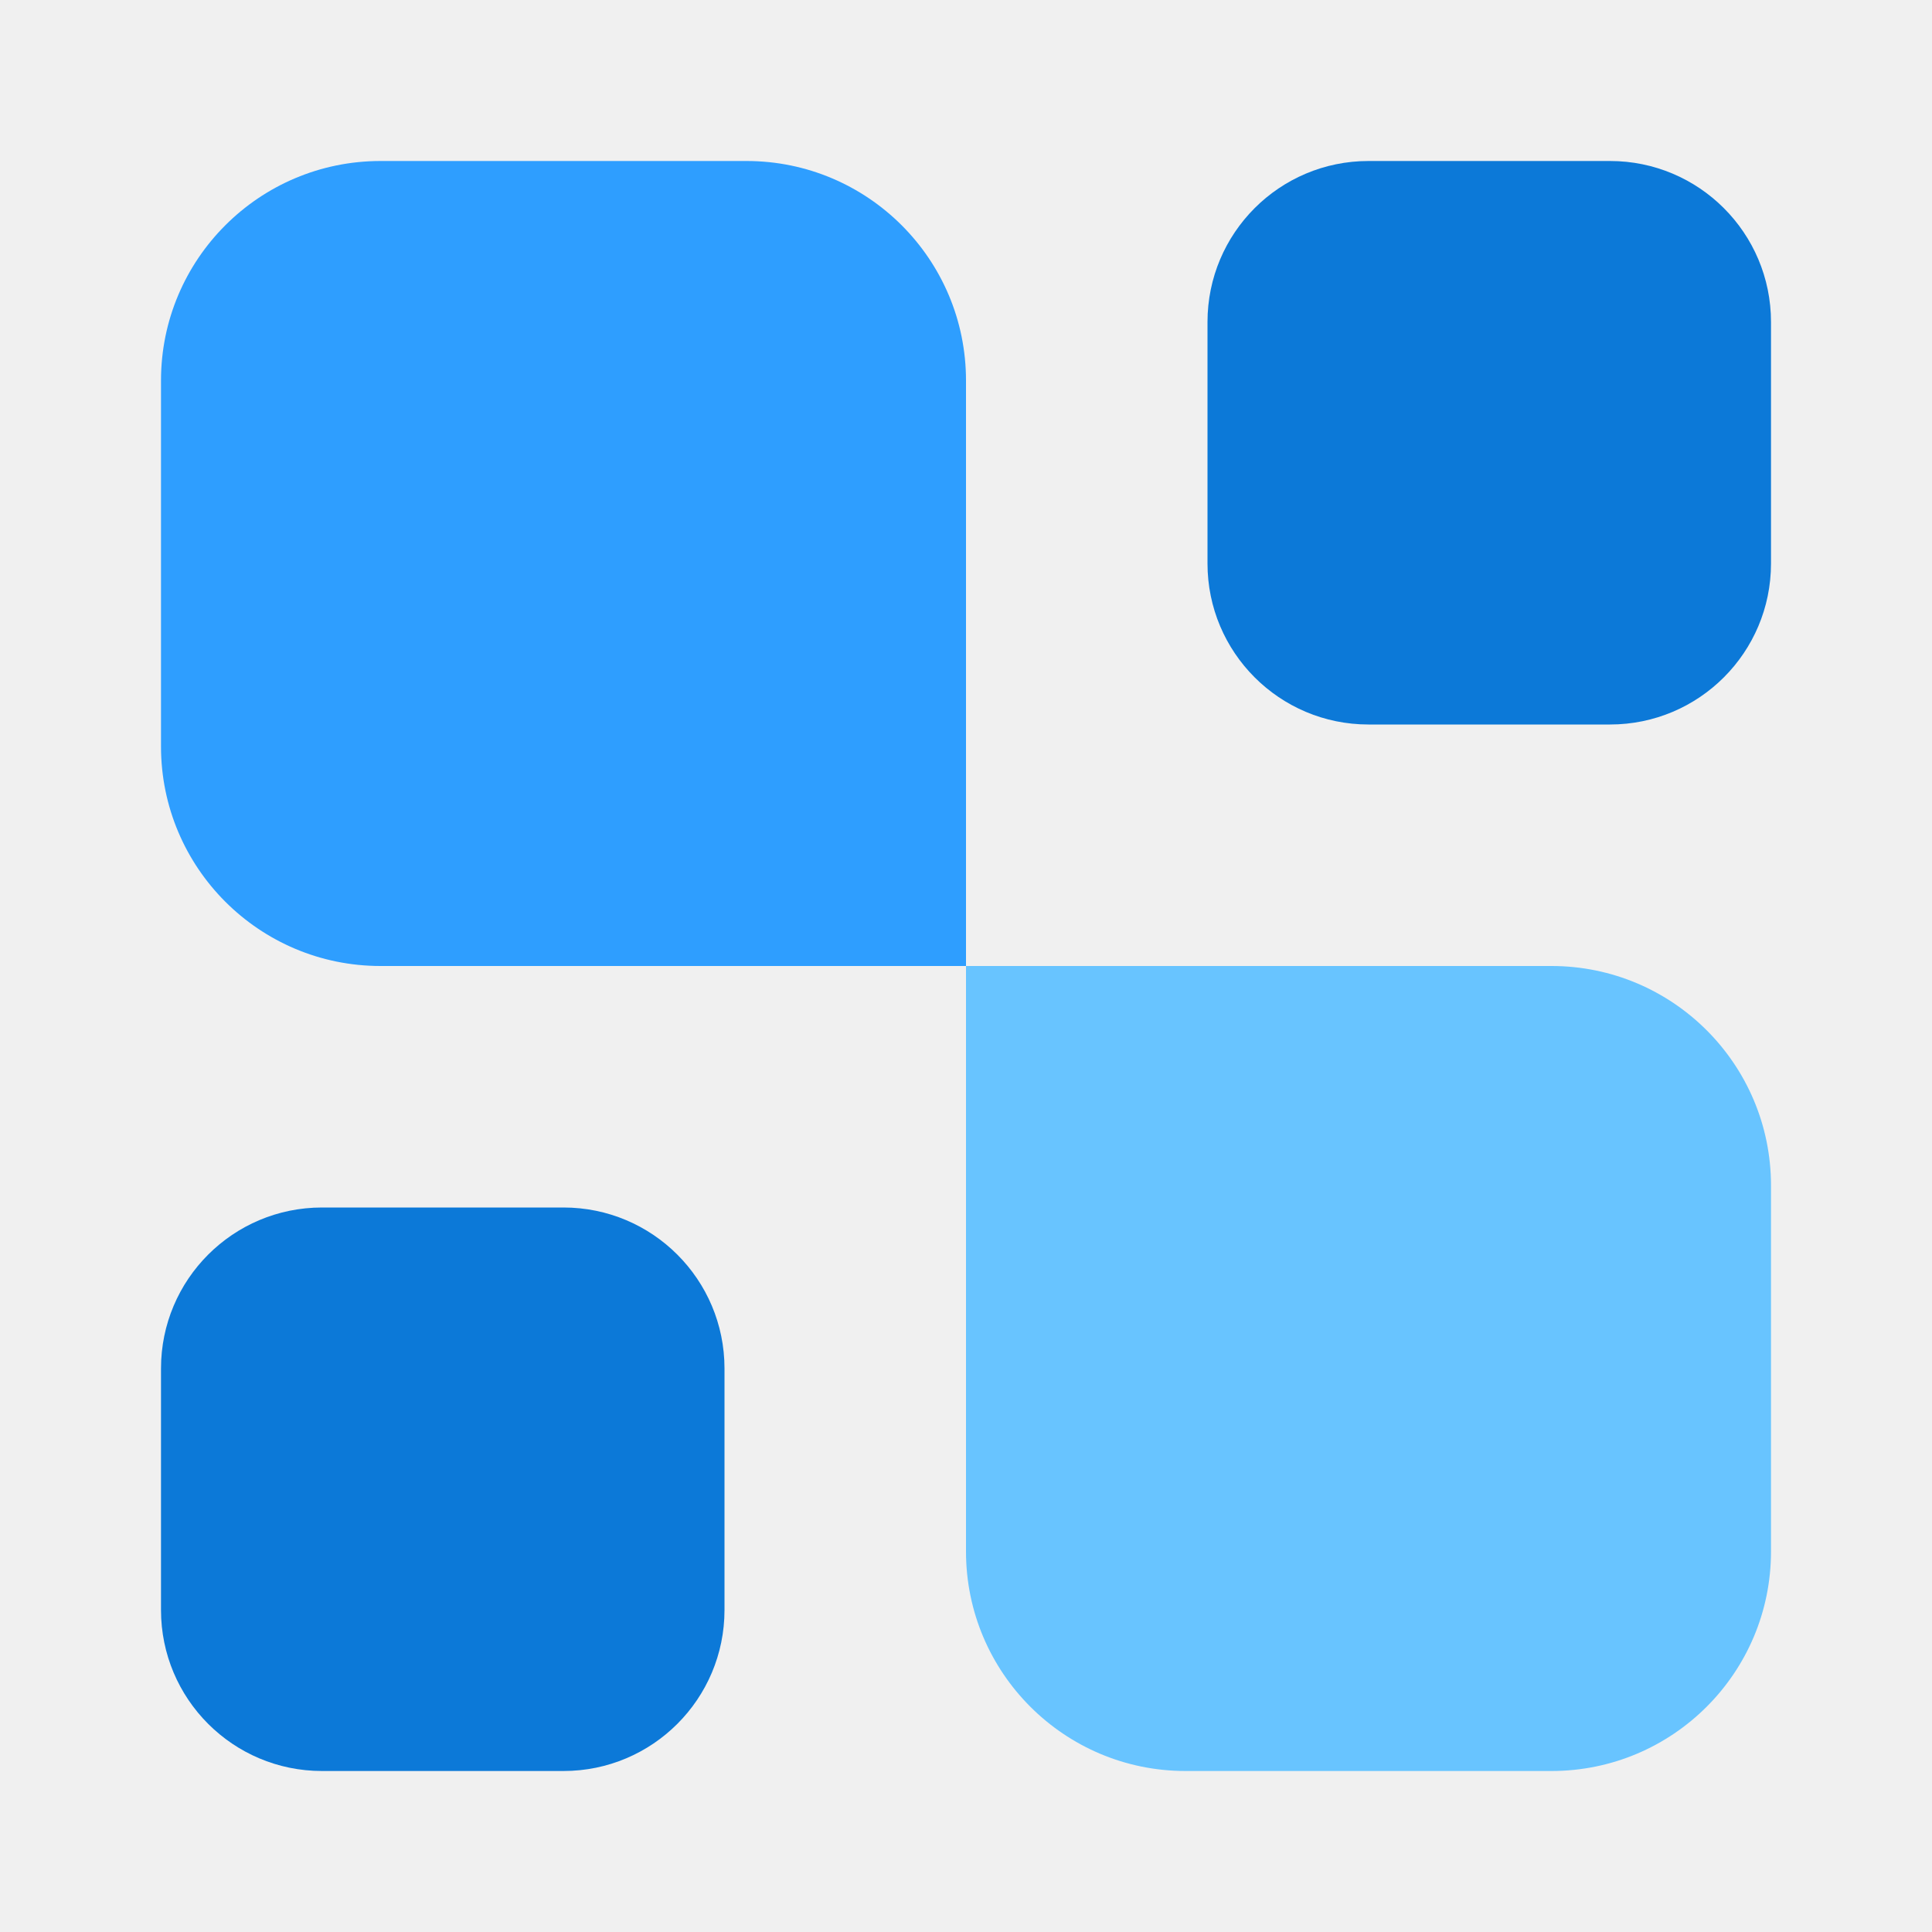
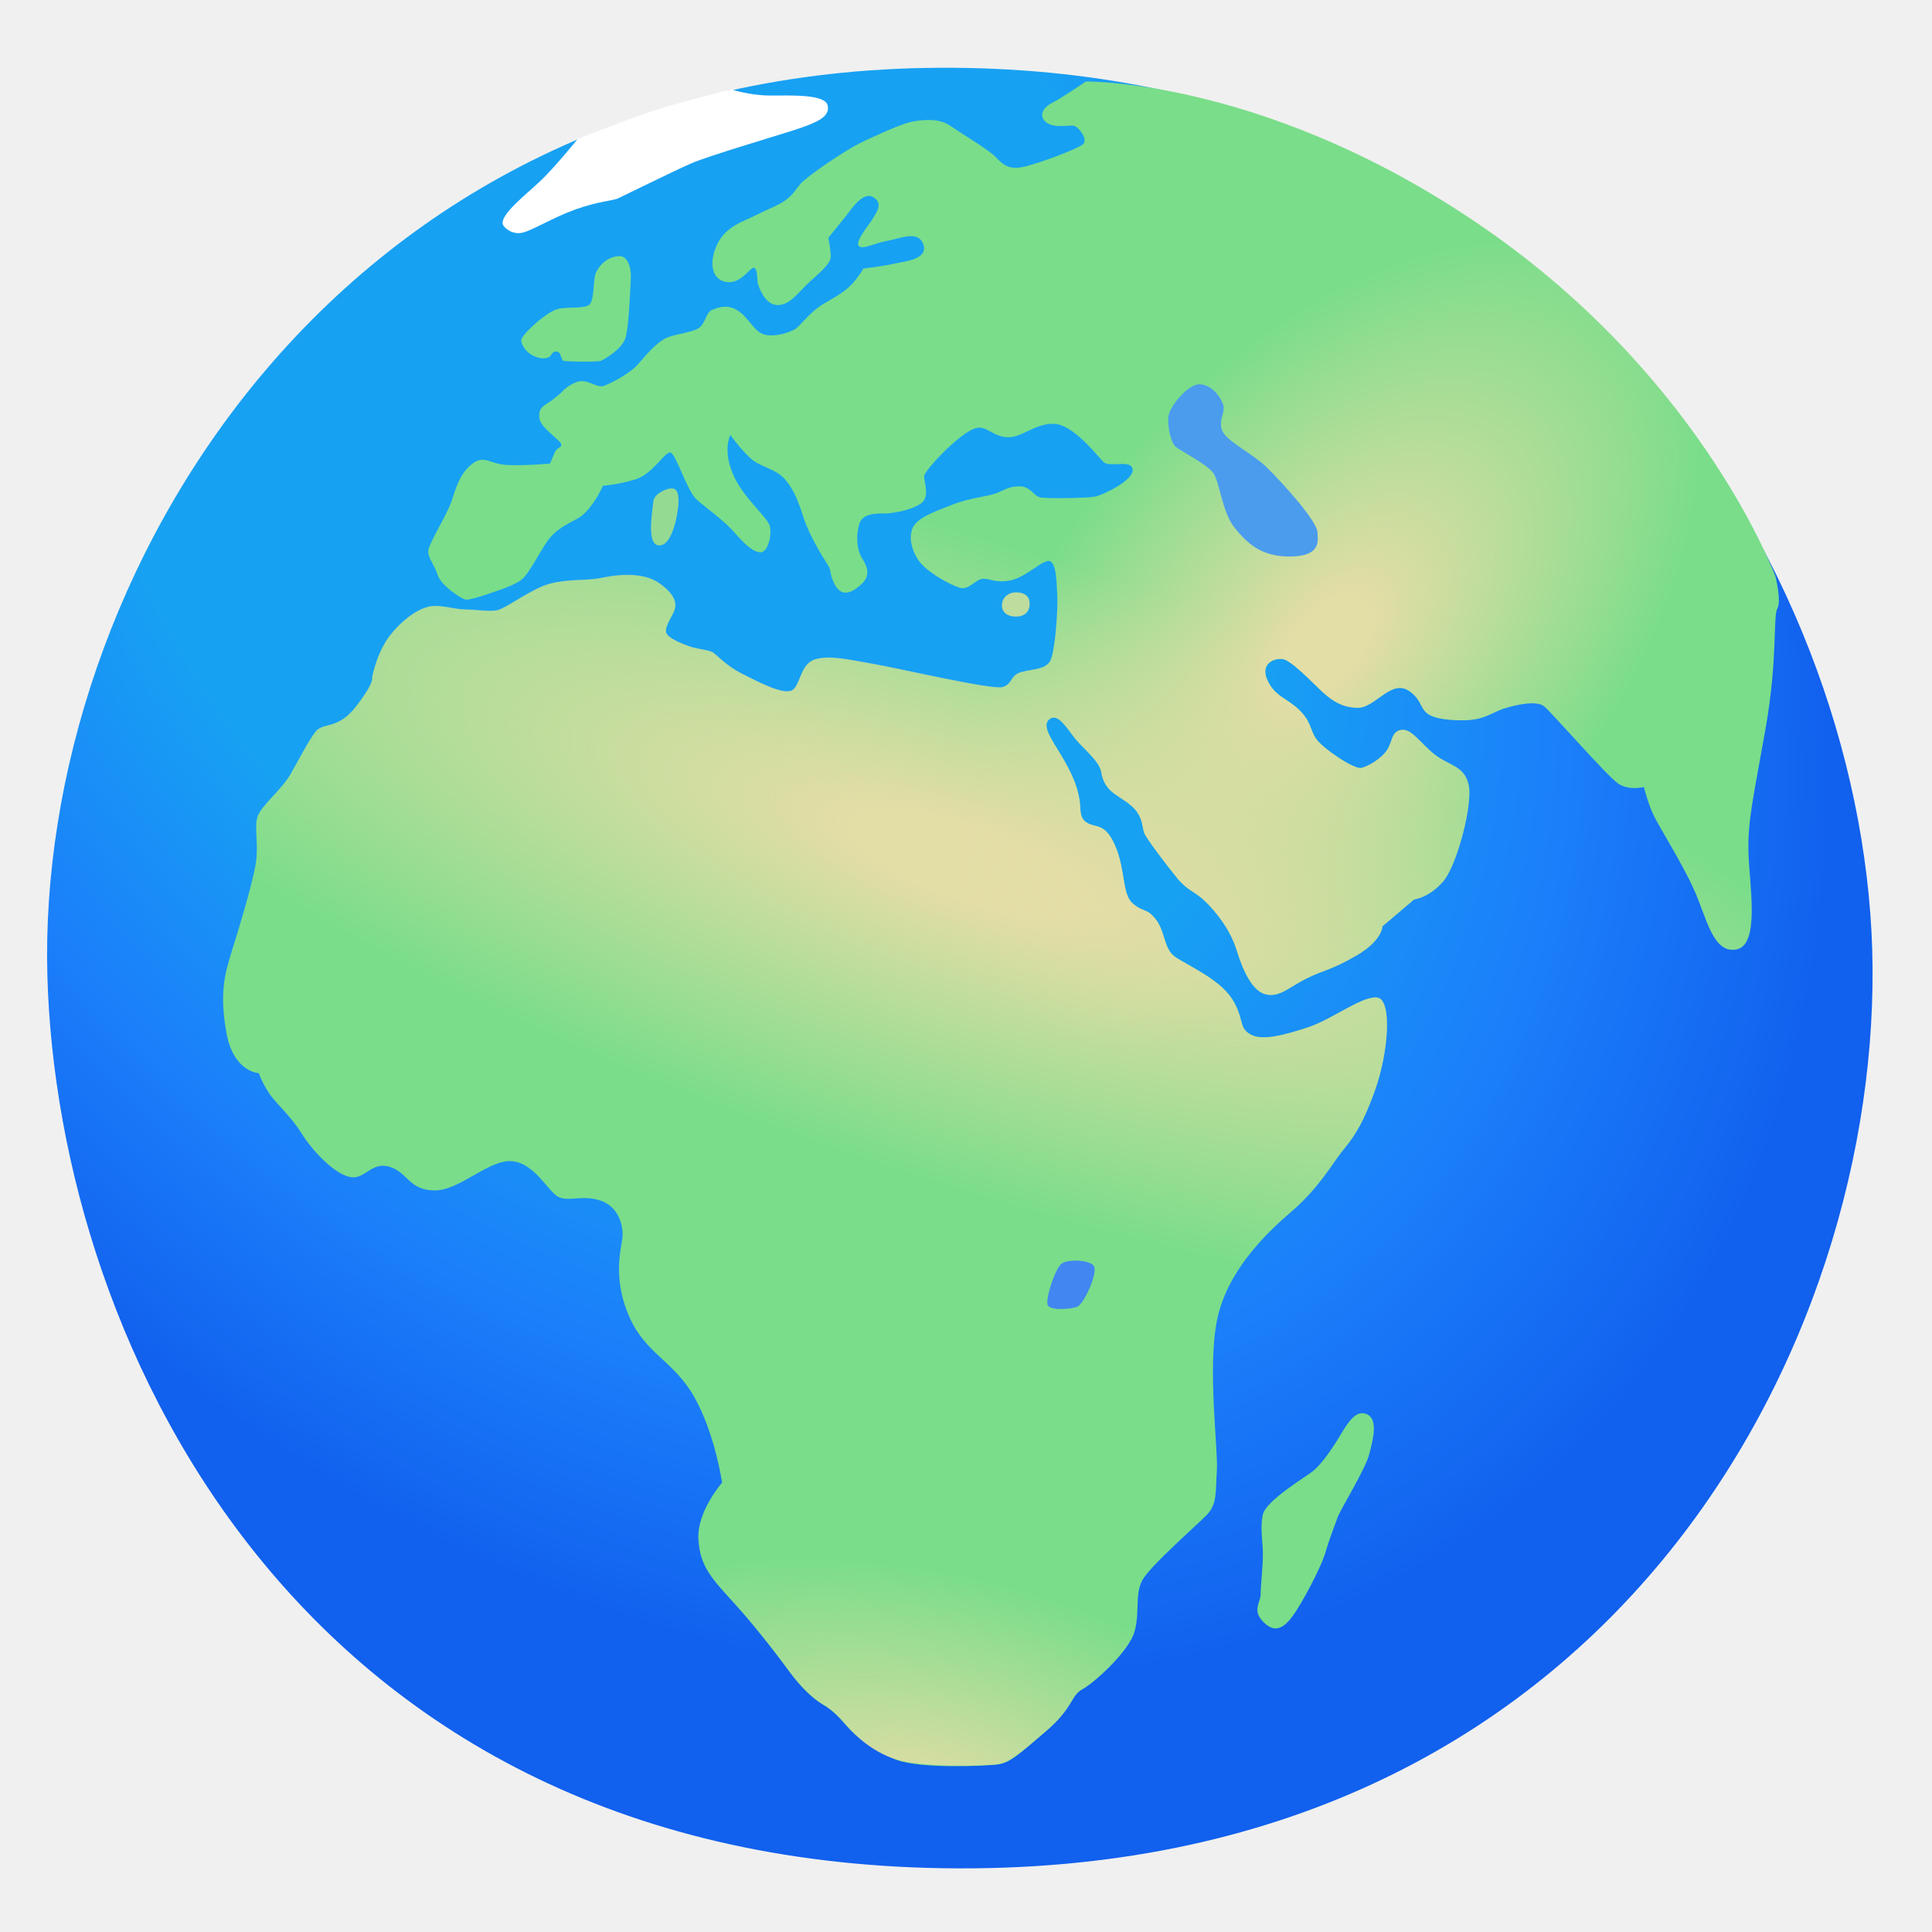
- <svg xmlns="http://www.w3.org/2000/svg" width="24" height="24" viewBox="0 0 24 24" fill="none">
-   <path d="M22 19.273C22 20.779 20.779 22 19.273 22H14.727C13.221 22 12 20.779 12 19.273V12H19.273C20.779 12 22 13.221 22 14.727V19.273Z" fill="#68C4FF" />
-   <path d="M20 2C21.105 2 22 2.895 22 4V7C22 8.105 21.105 9 20 9H17C15.895 9 15 8.105 15 7V4C15 2.895 15.895 2 17 2H20Z" fill="#0C79D8" />
-   <path d="M7 15C8.105 15 9 15.895 9 17V20C9 21.105 8.105 22 7 22H4C2.895 22 2 21.105 2 20V17C2 15.895 2.895 15 4 15H7Z" fill="#0C79D8" />
-   <path d="M12 12H4.727C3.221 12 2 10.779 2 9.273V4.727C2 3.221 3.221 2 4.727 2H9.273C10.779 2 12 3.221 12 4.727V12Z" fill="#2E9EFF" />
+ <svg xmlns="http://www.w3.org/2000/svg" version="1.1" id="Layer_2" x="0px" y="0px" viewBox="0 0 128 128" style="enable-background:new 0 0 128 128;" xml:space="preserve">
+   <radialGradient id="SVGID_1_" cx="43.972" cy="29.066" r="90.951" gradientTransform="matrix(0.6257 0.78 -0.5815 0.4665 33.3587 -18.7923)" gradientUnits="userSpaceOnUse">
+     <stop offset="0.506" style="stop-color:#17A1F3" />
+     <stop offset="0.767" style="stop-color:#1B7FFA" />
+     <stop offset="0.962" style="stop-color:#1366F0" />
+     <stop offset="1" style="stop-color:#1160EE" />
+   </radialGradient>
+   <path style="fill:url(#SVGID_1_);" d="M3.14,64.68c0.68,24.4,16.99,59.55,61.45,59.1c43.32-0.44,60.76-36.3,59.4-62.06  c-1.37-25.76-21.66-57.46-61.79-57.23C22.06,4.71,2.4,38.45,3.14,64.68z" />
+   <path style="fill:#7ADD8A;" d="M90.52,93.68c-0.63-0.24-1.1,0.35-1.75,1.45c-0.65,1.1-1.35,2-1.8,2.35s-3.1,1.95-3.3,2.85  c-0.2,0.9,0,1.8,0,2.65c0,0.85-0.15,2.1-0.15,2.65c0,0.55-0.6,1.05,0.2,1.85c0.8,0.8,1.4,0.3,1.95-0.45s1.85-3.15,2.15-4.2  c0.2-0.71,0.6-1.75,0.8-2.3c0.2-0.55,1.85-3.2,2.1-4.2C90.98,95.33,91.33,93.98,90.52,93.68z" />
+   <path style="fill:#BEDC9D;" d="M66.38,40.12c0,0.36,0.26,0.73,0.93,0.73c0.67,0,0.95-0.42,0.9-0.97c-0.04-0.51-0.56-0.67-1.01-0.63  C66.84,39.28,66.38,39.55,66.38,40.12z" />
+   <path style="fill:#95DA93;" d="M44.54,32.36c-0.46-0.02-1.2,0.41-1.25,0.82c-0.11,0.98-0.42,2.84,0.32,2.95  c0.68,0.1,1.03-1.09,1.14-1.54S45.25,32.39,44.54,32.36z" />
+   <path style="fill:#7ADD8A;" d="M41.06,16.97c-0.89,0-1.48,0.76-1.62,1.22c-0.15,0.5-0.05,1.87-0.47,2.05  c-0.57,0.24-1.48,0.06-2.08,0.25c-0.78,0.25-2.4,1.73-2.36,2.08c0.03,0.32,0.42,1.02,1.31,1.16c0.3,0.05,0.61-0.05,0.69-0.24  c0.04-0.1,0.25-0.25,0.42-0.19c0.24,0.08,0.21,0.56,0.4,0.61c0.19,0.05,2.2,0.08,2.44,0c0.24-0.08,1.49-0.82,1.67-1.59  c0.19-0.77,0.26-2.41,0.33-3.75C41.86,17.42,41.43,16.97,41.06,16.97z" />
+   <path style="fill:#FFFFFF;" d="M38.28,9.2c0,0-1.54,1.91-2.5,2.81c-0.96,0.9-2.63,2.2-2.47,2.84c0.05,0.21,0.61,0.74,1.33,0.56  c0.72-0.19,2.02-1.01,3.5-1.54c1.49-0.53,2.49-0.58,2.79-0.72c0.29-0.13,3.56-1.75,4.83-2.31c1.27-0.56,6.13-1.96,7.27-2.36  s1.99-0.77,1.8-1.51c-0.19-0.74-2.44-0.64-3.79-0.64s-2.56-0.4-2.56-0.4s-3.29,0.76-5.69,1.57C40.41,8.31,38.28,9.2,38.28,9.2z" />
+   <path style="fill:#7ADD8A;" d="M69.22,8.02c-0.38-0.41-0.11-0.91,0.53-1.23c0.63-0.32,2.19-1.39,2.19-1.39s12.49-0.18,27.03,10.15  C113,25.52,117.63,38.2,117.63,38.2s0.41,1.6,0.12,2.13c-0.29,0.54,0.04,3.32-0.78,7.96c-0.82,4.64-1.18,6.06-1.13,8.16  s0.79,6.14-0.79,6.45s-1.99-2.15-2.83-3.99s-2.31-4.14-2.68-4.93s-0.63-1.84-0.63-1.84s-0.94,0.26-1.68-0.21  c-0.73-0.47-4.46-4.77-4.93-5.14s-1.68-0.16-2.68,0.16s-1.36,0.94-3.62,0.73s-1.42-1.05-2.62-1.89s-2.26,1.1-3.41,1.1  c-1.15,0-1.89-0.58-2.68-1.36s-1.73-1.68-2.2-1.84s-1.63,0.16-1.15,1.31s1.36,1.26,2.15,2.05s0.68,1.26,1.1,1.89  s2.52,2.05,2.99,1.94c0.47-0.1,1.36-0.63,1.73-1.21s0.26-1.21,0.94-1.31s1.26,0.89,2.2,1.63s1.99,0.73,2.26,2.05  c0.26,1.31-0.79,5.35-1.73,6.4s-1.89,1.15-1.89,1.15l-2.1,1.78c0,0,0,0.94-1.73,1.94c-1.73,1-2.15,0.94-3.31,1.52  s-1.78,1.26-2.68,1.05s-1.52-1.57-1.94-2.94c-0.42-1.36-1.36-2.52-2.05-3.2s-1.21-0.73-1.89-1.57s-2.1-2.68-2.2-3.04  s-0.1-0.84-0.47-1.36s-1.1-0.89-1.52-1.21c-0.42-0.31-0.73-0.73-0.84-1.42s-1.15-1.52-1.68-2.15s-1.15-1.78-1.73-1.36  s0.1,1.31,0.79,2.47s1,1.94,1.15,2.73c0.16,0.79-0.05,1.31,0.52,1.68s1.21-0.05,1.89,1.57s0.42,3.15,1.15,3.78s0.89,0.26,1.52,1.05  s0.52,1.94,1.26,2.47s2.94,1.47,3.78,2.78s0.42,1.89,1.21,2.36s2.31,0.05,3.88-0.47s3.73-2.2,4.62-1.94s0.68,3.57-0.21,6.09  s-1.57,3.31-2.2,4.09s-1.52,2.41-3.36,3.99s-4.3,4.04-4.93,7.24c-0.63,3.2,0.1,8.55,0,9.92s0.05,2.2-0.68,2.94s-3.73,3.36-4.25,4.3  s-0.16,2.1-0.52,3.41s-2.68,3.41-3.46,3.83s-0.58,1.21-2.41,2.78s-2.41,2.1-3.2,2.2s-5.09,0.31-6.72-0.31  c-1.63-0.63-2.73-1.63-3.2-2.15s-0.94-1.1-1.68-1.52c-0.73-0.42-1.57-1.31-2.15-2.1s-2.15-2.89-3.67-4.56s-2.31-2.47-2.41-4.3  s1.57-3.73,1.57-3.73s-0.47-3.25-1.84-5.67s-3.2-2.83-4.3-5.3c-1.1-2.47-0.58-4.41-0.47-5.19s-0.21-2.1-1.42-2.52  c-1.21-0.42-2.15,0.1-2.83-0.26s-1.57-2.26-3.1-2.36s-3.46,1.99-5.14,1.94c-1.68-0.05-1.73-1.21-2.94-1.57s-1.63,0.89-2.62,0.68  c-1-0.21-2.41-1.63-3.2-2.89s-1.73-1.99-2.2-2.73s-0.63-1.26-0.63-1.26s-1.68-0.05-2.15-2.68s-0.1-3.88,0.31-5.25  c0.42-1.36,1.57-5.04,1.68-6.3s-0.16-2.15,0.1-2.83s1.57-1.73,2.15-2.73c0.58-1,1.1-2.05,1.63-2.78s1.47-0.1,2.73-1.73  c1.26-1.63,1.05-1.89,1.05-1.89s0.31-1.73,1.26-2.89s1.94-1.73,2.62-1.84s1.63,0.21,2.31,0.21s1.52,0.16,2.1,0.05  s2.31-1.47,3.57-1.78s2.36-0.16,3.36-0.37c1-0.21,2.73-0.42,3.83,0.37c1.1,0.79,1.1,1.36,1,1.73s-0.79,1.26-0.52,1.63  s1.1,0.68,1.57,0.84s1.21,0.21,1.47,0.37s0.89,0.89,1.94,1.42s2.73,1.42,3.31,1.1s0.52-1.73,1.52-2.05c1-0.31,2.41,0.05,3.94,0.31  s7.82,1.73,8.5,1.52s0.47-0.79,1.26-1s1.57-0.16,1.89-0.73s0.52-3.36,0.47-4.3s-0.05-2.1-0.47-2.31s-1.57,1.05-2.62,1.26  s-1.42-0.16-1.89-0.1s-0.89,0.79-1.52,0.58c-0.63-0.21-1.78-0.84-2.41-1.47c-0.63-0.63-1-1.73-0.68-2.47s1.63-1.15,2.68-1.57  c1.05-0.42,2.26-0.52,2.83-0.73s0.84-0.47,1.57-0.47s0.94,0.63,1.36,0.73s3.2,0.05,3.67-0.05s2.52-1.05,2.47-1.78  s-1.52-0.1-1.94-0.52s-1.99-2.47-3.25-2.52s-2.1,0.89-3.04,0.89s-1.42-0.73-2.05-0.63s-1.68,1.05-2.31,1.68s-1.1,1.21-1.21,1.47  s0.47,1.42-0.26,1.89s-1.73,0.58-2.1,0.63s-1.68-0.16-1.94,0.68s-0.16,1.78,0.21,2.36s0.52,1.15-0.16,1.73s-1.26,0.73-1.68-0.05  c-0.42-0.79-0.16-0.84-0.47-1.31s-1.21-1.94-1.57-3.04s-0.63-1.89-1.26-2.62s-1.63-0.79-2.31-1.42s-1.31-1.52-1.31-1.52  s-0.52,0.94,0.16,2.57s2.36,2.89,2.47,3.52s-0.16,1.68-0.63,1.68s-1.05-0.52-1.73-1.31s-1.89-1.63-2.52-2.2s-1.36-3.04-1.73-3.1  s-1.15,1.42-2.31,1.78s-2.15,0.42-2.15,0.42s-0.73,1.68-1.73,2.2s-1.52,0.84-1.99,1.52s-1.1,1.94-1.57,2.41  c-0.47,0.47-1.78,0.84-2.2,1s-1.31,0.42-1.57,0.42s-1.68-0.94-1.89-1.63c-0.21-0.68-0.63-1.1-0.63-1.57s1.21-2.36,1.52-3.25  s0.52-1.84,1.36-2.52s1.15,0,2.41,0.05s2.78-0.1,2.78-0.1s0.16-0.37,0.31-0.73s0.52-0.31,0.42-0.58s-1.31-1.05-1.42-1.63  c-0.1-0.58,0.1-0.79,0.52-1.05s0.94-0.73,0.94-0.73s0.31-0.42,1-0.68s1.31,0.42,1.78,0.26c0.47-0.16,1.78-0.84,2.31-1.47  s1.15-1.31,1.68-1.63s1.84-0.42,2.31-0.73s0.47-1.05,0.89-1.21s1.05-0.42,1.78,0.1c0.73,0.52,1.05,1.47,1.84,1.57  s1.52-0.21,1.84-0.37s1-1.15,1.89-1.68c0.89-0.52,1.47-0.84,1.94-1.36s0.73-1,0.73-1s1.36-0.16,1.99-0.31s2.31-0.26,1.99-1.26  s-1.52-0.42-2.41-0.26s-1.68,0.63-1.89,0.31s0.73-1.42,0.94-1.78s0.73-1,0.05-1.42s-1.42,0.73-1.84,1.26s-1.15,1.42-1.15,1.42  s0.16,0.79,0.16,1.26s-0.79,1.1-1.47,1.73s-1.26,1.52-2.1,1.47s-1.21-1.26-1.26-1.42s0-1-0.26-1.05s-0.84,1.1-1.84,0.94  s-1.15-1.36-0.58-2.52s1.68-1.47,2.52-1.89s1.57-0.68,2.05-1.05s0.63-0.68,0.94-1.05s2.83-2.2,4.35-2.89s2.52-1.15,3.25-1.26  c0.73-0.1,1.63-0.16,2.31,0.31c0.68,0.47,2.52,1.57,2.99,2.05s0.84,0.89,1.84,0.68s3.67-1.21,3.99-1.52s-0.31-1.15-0.63-1.21  S69.71,8.55,69.22,8.02z" />
+   <radialGradient id="SVGID_2_" cx="64.332" cy="57.234" r="21.385" gradientTransform="matrix(0.3201 -0.9474 3.2189 1.0875 -140.4925 55.9408)" gradientUnits="userSpaceOnUse">
+     <stop offset="0.118" style="stop-color:#E3DDA6" />
+     <stop offset="0.907" style="stop-color:#E3DDA6;stop-opacity:0.083" />
+     <stop offset="0.978" style="stop-color:#E3DDA6;stop-opacity:0" />
+   </radialGradient>
+   <path style="fill:url(#SVGID_2_);" d="M41.23,82.05c0.1-0.79-0.21-2.1-1.42-2.52c-1.21-0.42-2.15,0.1-2.83-0.26s-1.57-2.26-3.1-2.36  s-3.46,1.99-5.14,1.94c-1.68-0.05-1.73-1.21-2.94-1.57s-1.63,0.89-2.62,0.68c-1-0.21-2.41-1.63-3.2-2.89s-1.73-1.99-2.2-2.73  s-0.63-1.26-0.63-1.26s-1.68-0.05-2.15-2.68s-0.1-3.88,0.31-5.25c0.42-1.36,1.57-5.04,1.68-6.3s-0.16-2.15,0.1-2.83  s1.57-1.73,2.15-2.73c0.58-1,1.1-2.05,1.63-2.78s1.47-0.1,2.73-1.73c1.26-1.63,1.05-1.89,1.05-1.89s0.31-1.73,1.26-2.89  s1.94-1.73,2.62-1.84s1.63,0.21,2.31,0.21s1.52,0.16,2.1,0.05s2.31-1.47,3.57-1.78s2.36-0.16,3.36-0.37c1-0.21,2.73-0.42,3.83,0.37  c1.1,0.79,1.1,1.36,1,1.73s-0.79,1.26-0.52,1.63s1.1,0.68,1.57,0.84s1.21,0.21,1.47,0.37s0.89,0.89,1.94,1.42s2.73,1.42,3.31,1.1  s0.52-1.73,1.52-2.05c1-0.31,2.41,0.05,3.94,0.31s7.82,1.73,8.5,1.52s0.47-0.79,1.26-1s1.57-0.16,1.89-0.73s0.52-3.36,0.47-4.3  s-0.05-2.1-0.47-2.31s-1.57,1.05-2.62,1.26s-1.42-0.16-1.89-0.1s-0.89,0.79-1.52,0.58c-0.63-0.21-1.78-0.84-2.41-1.47  c-0.63-0.63-1-1.73-0.68-2.47s1.63-1.15,2.68-1.57c1.05-0.42,2.26-0.52,2.83-0.73s0.84-0.47,1.57-0.47s0.94,0.63,1.36,0.73  s3.2,0.05,3.67-0.05s2.52-1.05,2.47-1.78s-1.52-0.1-1.94-0.52s-2-2.38-3.25-2.52c-2.91-0.33-6.18-3.87-6.25-8.92  c-0.07-5.05,2.54-7.7,4.2-8.08c0.99-0.23,3.67-1.21,3.99-1.52s-0.31-1.15-0.63-1.21s-1.42,0.22-1.92-0.31  c-0.38-0.41-0.11-0.91,0.53-1.23c0.63-0.32,2.19-1.39,2.19-1.39s12.49-0.18,27.03,10.15C113,25.52,117.63,38.2,117.63,38.2  s0.41,1.6,0.12,2.13c-0.29,0.54,0.04,3.32-0.78,7.96c-0.82,4.64-1.18,6.06-1.13,8.16s0.79,6.14-0.79,6.45s-1.99-2.15-2.83-3.99  s-2.31-4.14-2.68-4.93s-0.63-1.84-0.63-1.84s-0.94,0.26-1.68-0.21c-0.73-0.47-4.46-4.77-4.93-5.14s-1.68-0.16-2.68,0.16  s-1.36,0.94-3.62,0.73s-1.42-1.05-2.62-1.89s-2.26,1.1-3.41,1.1c-1.15,0-1.89-0.58-2.68-1.36s-1.73-1.68-2.2-1.84  s-1.63,0.16-1.15,1.31s1.36,1.26,2.15,2.05s0.68,1.26,1.1,1.89s2.52,2.05,2.99,1.94c0.47-0.1,1.36-0.63,1.73-1.21  s0.26-1.21,0.94-1.31s1.26,0.89,2.2,1.63s1.99,0.73,2.26,2.05c0.26,1.31-0.79,5.35-1.73,6.4s-1.89,1.15-1.89,1.15l-2.1,1.78  c0,0,0,0.94-1.73,1.94c-1.73,1-2.15,0.94-3.31,1.52s-1.78,1.26-2.68,1.05s-1.52-1.57-1.94-2.94c-0.42-1.36-1.36-2.52-2.05-3.2  s-1.21-0.73-1.89-1.57s-2.1-2.68-2.2-3.04s-0.1-0.84-0.47-1.36s-1.1-0.89-1.52-1.21c-0.42-0.31-0.73-0.73-0.84-1.42  s-1.15-1.52-1.68-2.15s-1.15-1.78-1.73-1.36s0.1,1.31,0.79,2.47s1,1.94,1.15,2.73c0.16,0.79-0.05,1.31,0.52,1.68  s1.21-0.05,1.89,1.57s0.42,3.15,1.15,3.78s0.89,0.26,1.52,1.05s0.52,1.94,1.26,2.47s2.94,1.47,3.78,2.78s0.42,1.89,1.21,2.36  s2.31,0.05,3.88-0.47s3.73-2.2,4.62-1.94s0.68,3.57-0.21,6.09s-1.57,3.31-2.2,4.09s-1.52,2.41-3.36,3.99s-4.3,4.04-4.93,7.24  c0,0-9.24,6.9-18.84,5.68C51.67,91.89,41.17,82.45,41.23,82.05z" />
+   <radialGradient id="SVGID_3_" cx="87.948" cy="42.632" r="18.619" gradientTransform="matrix(-0.7604 -0.6495 1.1303 -1.3232 106.6365 156.1647)" gradientUnits="userSpaceOnUse">
+     <stop offset="0.118" style="stop-color:#E3DDA6" />
+     <stop offset="0.907" style="stop-color:#E3DDA6;stop-opacity:0.083" />
+     <stop offset="0.978" style="stop-color:#E3DDA6;stop-opacity:0" />
+   </radialGradient>
+   <path style="fill:url(#SVGID_3_);" d="M41.23,82.05c0.1-0.79-0.21-2.1-1.42-2.52c-1.21-0.42-2.15,0.1-2.83-0.26s-1.57-2.26-3.1-2.36  s-3.46,1.99-5.14,1.94c-1.68-0.05-1.73-1.21-2.94-1.57s-1.63,0.89-2.62,0.68c-1-0.21-2.41-1.63-3.2-2.89s-1.73-1.99-2.2-2.73  s-0.63-1.26-0.63-1.26s-1.68-0.05-2.15-2.68s-0.1-3.88,0.31-5.25c0.42-1.36,1.57-5.04,1.68-6.3s-0.16-2.15,0.1-2.83  s1.57-1.73,2.15-2.73c0.58-1,1.1-2.05,1.63-2.78s1.47-0.1,2.73-1.73c1.26-1.63,1.05-1.89,1.05-1.89s0.31-1.73,1.26-2.89  s1.94-1.73,2.62-1.84s1.63,0.21,2.31,0.21s1.52,0.16,2.1,0.05s2.31-1.47,3.57-1.78s2.36-0.16,3.36-0.37c1-0.21,2.73-0.42,3.83,0.37  c1.1,0.79,1.1,1.36,1,1.73s-0.79,1.26-0.52,1.63s1.1,0.68,1.57,0.84s1.21,0.21,1.47,0.37s0.89,0.89,1.94,1.42s2.73,1.42,3.31,1.1  s0.52-1.73,1.52-2.05c1-0.31,2.41,0.05,3.94,0.31s7.82,1.73,8.5,1.52s0.47-0.79,1.26-1s1.57-0.16,1.89-0.73s0.52-3.36,0.47-4.3  s-0.05-2.1-0.47-2.31s-1.57,1.05-2.62,1.26s-1.42-0.16-1.89-0.1s-0.89,0.79-1.52,0.58c-0.63-0.21-1.78-0.84-2.41-1.47  c-0.63-0.63-1-1.73-0.68-2.47s1.63-1.15,2.68-1.57c1.05-0.42,2.26-0.52,2.83-0.73s0.84-0.47,1.57-0.47s0.94,0.63,1.36,0.73  s3.2,0.05,3.67-0.05s2.52-1.05,2.47-1.78s-1.52-0.1-1.94-0.52s-2-2.38-3.25-2.52c-2.91-0.33-6.18-3.87-6.25-8.92  c-0.07-5.05,2.54-7.7,4.2-8.08c0.99-0.23,3.67-1.21,3.99-1.52s-0.31-1.15-0.63-1.21s-1.42,0.22-1.92-0.31  c-0.38-0.41-0.11-0.91,0.53-1.23c0.63-0.32,2.19-1.39,2.19-1.39s12.49-0.18,27.03,10.15C113,25.52,117.63,38.2,117.63,38.2  s0.41,1.6,0.12,2.13c-0.29,0.54,0.04,3.32-0.78,7.96c-0.82,4.64-1.18,6.06-1.13,8.16s0.79,6.14-0.79,6.45s-1.99-2.15-2.83-3.99  s-2.31-4.14-2.68-4.93s-0.63-1.84-0.63-1.84s-0.94,0.26-1.68-0.21c-0.73-0.47-4.46-4.77-4.93-5.14s-1.68-0.16-2.68,0.16  s-1.36,0.94-3.62,0.73s-1.42-1.05-2.62-1.89s-2.26,1.1-3.41,1.1c-1.15,0-1.89-0.58-2.68-1.36s-1.73-1.68-2.2-1.84  s-1.63,0.16-1.15,1.31s1.36,1.26,2.15,2.05s0.68,1.26,1.1,1.89s2.52,2.05,2.99,1.94c0.47-0.1,1.36-0.63,1.73-1.21  s0.26-1.21,0.94-1.31s1.26,0.89,2.2,1.63s1.99,0.73,2.26,2.05c0.26,1.31-0.79,5.35-1.73,6.4s-1.89,1.15-1.89,1.15l-2.1,1.78  c0,0,0,0.94-1.73,1.94c-1.73,1-2.15,0.94-3.31,1.52s-1.78,1.26-2.68,1.05s-1.52-1.57-1.94-2.94c-0.42-1.36-1.36-2.52-2.05-3.2  s-1.21-0.73-1.89-1.57s-2.1-2.68-2.2-3.04s-0.1-0.84-0.47-1.36s-1.1-0.89-1.52-1.21c-0.42-0.31-0.73-0.73-0.84-1.42  s-1.15-1.52-1.68-2.15s-1.15-1.78-1.73-1.36s0.1,1.31,0.79,2.47s1,1.94,1.15,2.73c0.16,0.79-0.05,1.31,0.52,1.68  s1.21-0.05,1.89,1.57s0.42,3.15,1.15,3.78s0.89,0.26,1.52,1.05s0.52,1.94,1.26,2.47s2.94,1.47,3.78,2.78s0.42,1.89,1.21,2.36  s2.31,0.05,3.88-0.47s3.73-2.2,4.62-1.94s0.68,3.57-0.21,6.09s-1.57,3.31-2.2,4.09s-1.52,2.41-3.36,3.99s-4.3,4.04-4.93,7.24  c0,0-9.24,6.9-18.84,5.68C51.67,91.89,41.17,82.45,41.23,82.05z" />
+   <radialGradient id="SVGID_4_" cx="61.288" cy="118.76" r="17.892" gradientTransform="matrix(0.2128 -0.9771 1.9056 0.4151 -178.0689 129.3478)" gradientUnits="userSpaceOnUse">
+     <stop offset="0" style="stop-color:#E3DDA6" />
+     <stop offset="0.818" style="stop-color:#E3DDA6;stop-opacity:0" />
+   </radialGradient>
+   <path style="fill:url(#SVGID_4_);" d="M59.38,116.57c-1.67-0.52-2.73-1.63-3.2-2.15s-0.94-1.1-1.68-1.52  c-0.73-0.42-1.57-1.31-2.15-2.1s-2.15-2.89-3.67-4.56s-2.31-2.47-2.41-4.3s1.57-3.73,1.57-3.73s-0.47-3.25-1.84-5.67  s-3.2-2.83-4.3-5.3c0,0,9.75-0.92,17.91,0.92s21.02,9.26,21.02,9.26c-0.1,1.36,0.05,2.2-0.68,2.94s-3.73,3.36-4.25,4.3  s-0.16,2.1-0.52,3.41s-2.68,3.41-3.46,3.83s-0.58,1.21-2.41,2.78s-2.42,2.07-3.2,2.2C65.49,116.99,61.13,117.12,59.38,116.57z" />
+   <path style="fill:#4B9CED;" d="M79.53,25.46c-0.78-0.08-2.09,1.49-2.13,2.2s0.19,1.68,0.49,1.94c0.3,0.26,2.09,1.16,2.5,1.75  s0.6,2.61,1.38,3.58s1.72,1.98,3.77,1.94s1.75-1.11,1.75-1.57c0-0.78-2.43-3.43-3.4-4.37c-0.97-0.93-2.61-1.68-2.91-2.39  s0.26-1.23,0.04-1.79C80.8,26.2,80.28,25.53,79.53,25.46z" />
+   <path style="fill:#4186F1;" d="M72.46,83.86c-0.3-0.39-1.65-0.45-2.1-0.16s-1.13,2.42-0.94,2.78c0.19,0.36,1.49,0.26,1.94,0.1  S72.78,84.28,72.46,83.86z" />
</svg>
